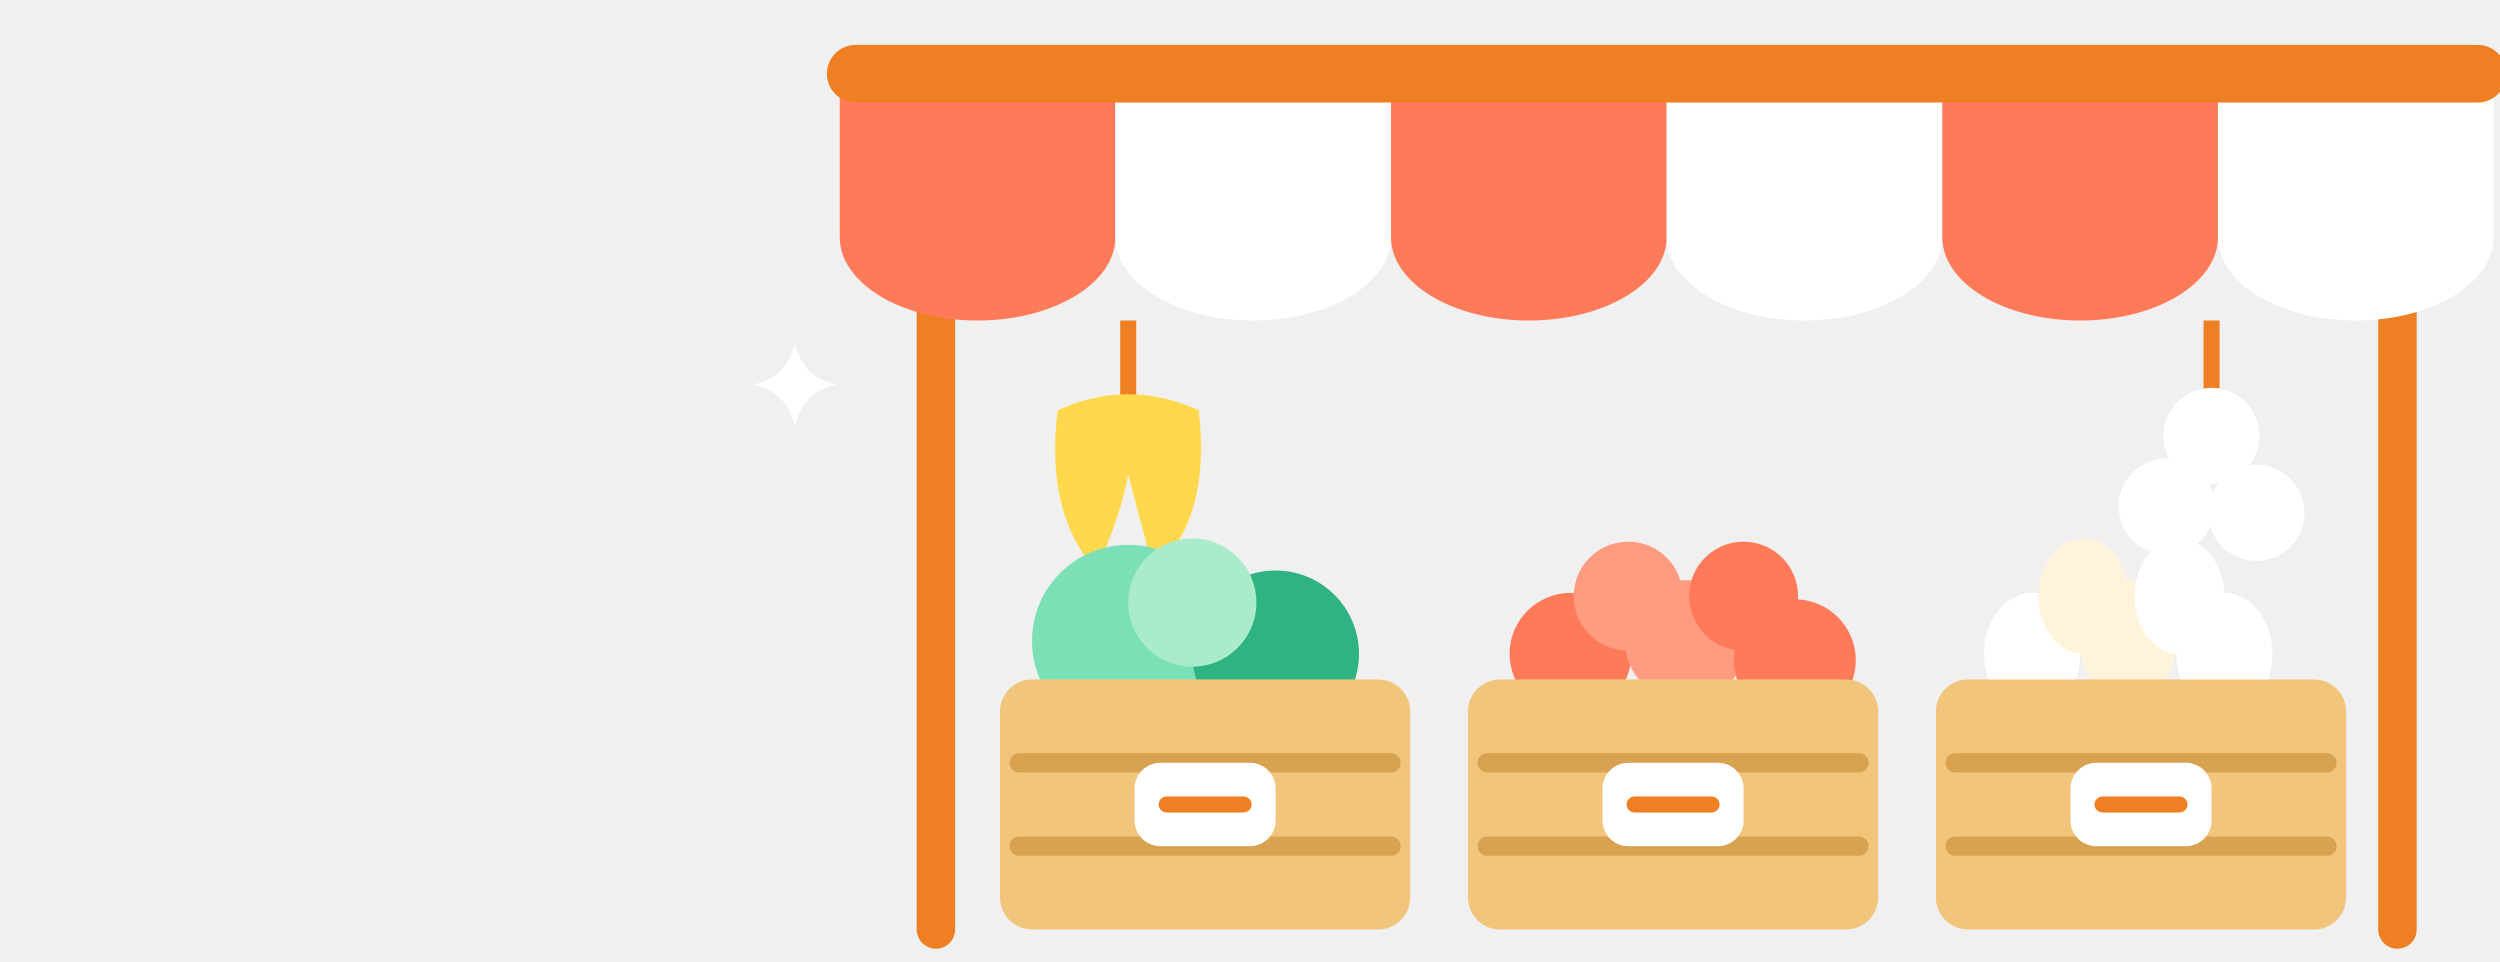
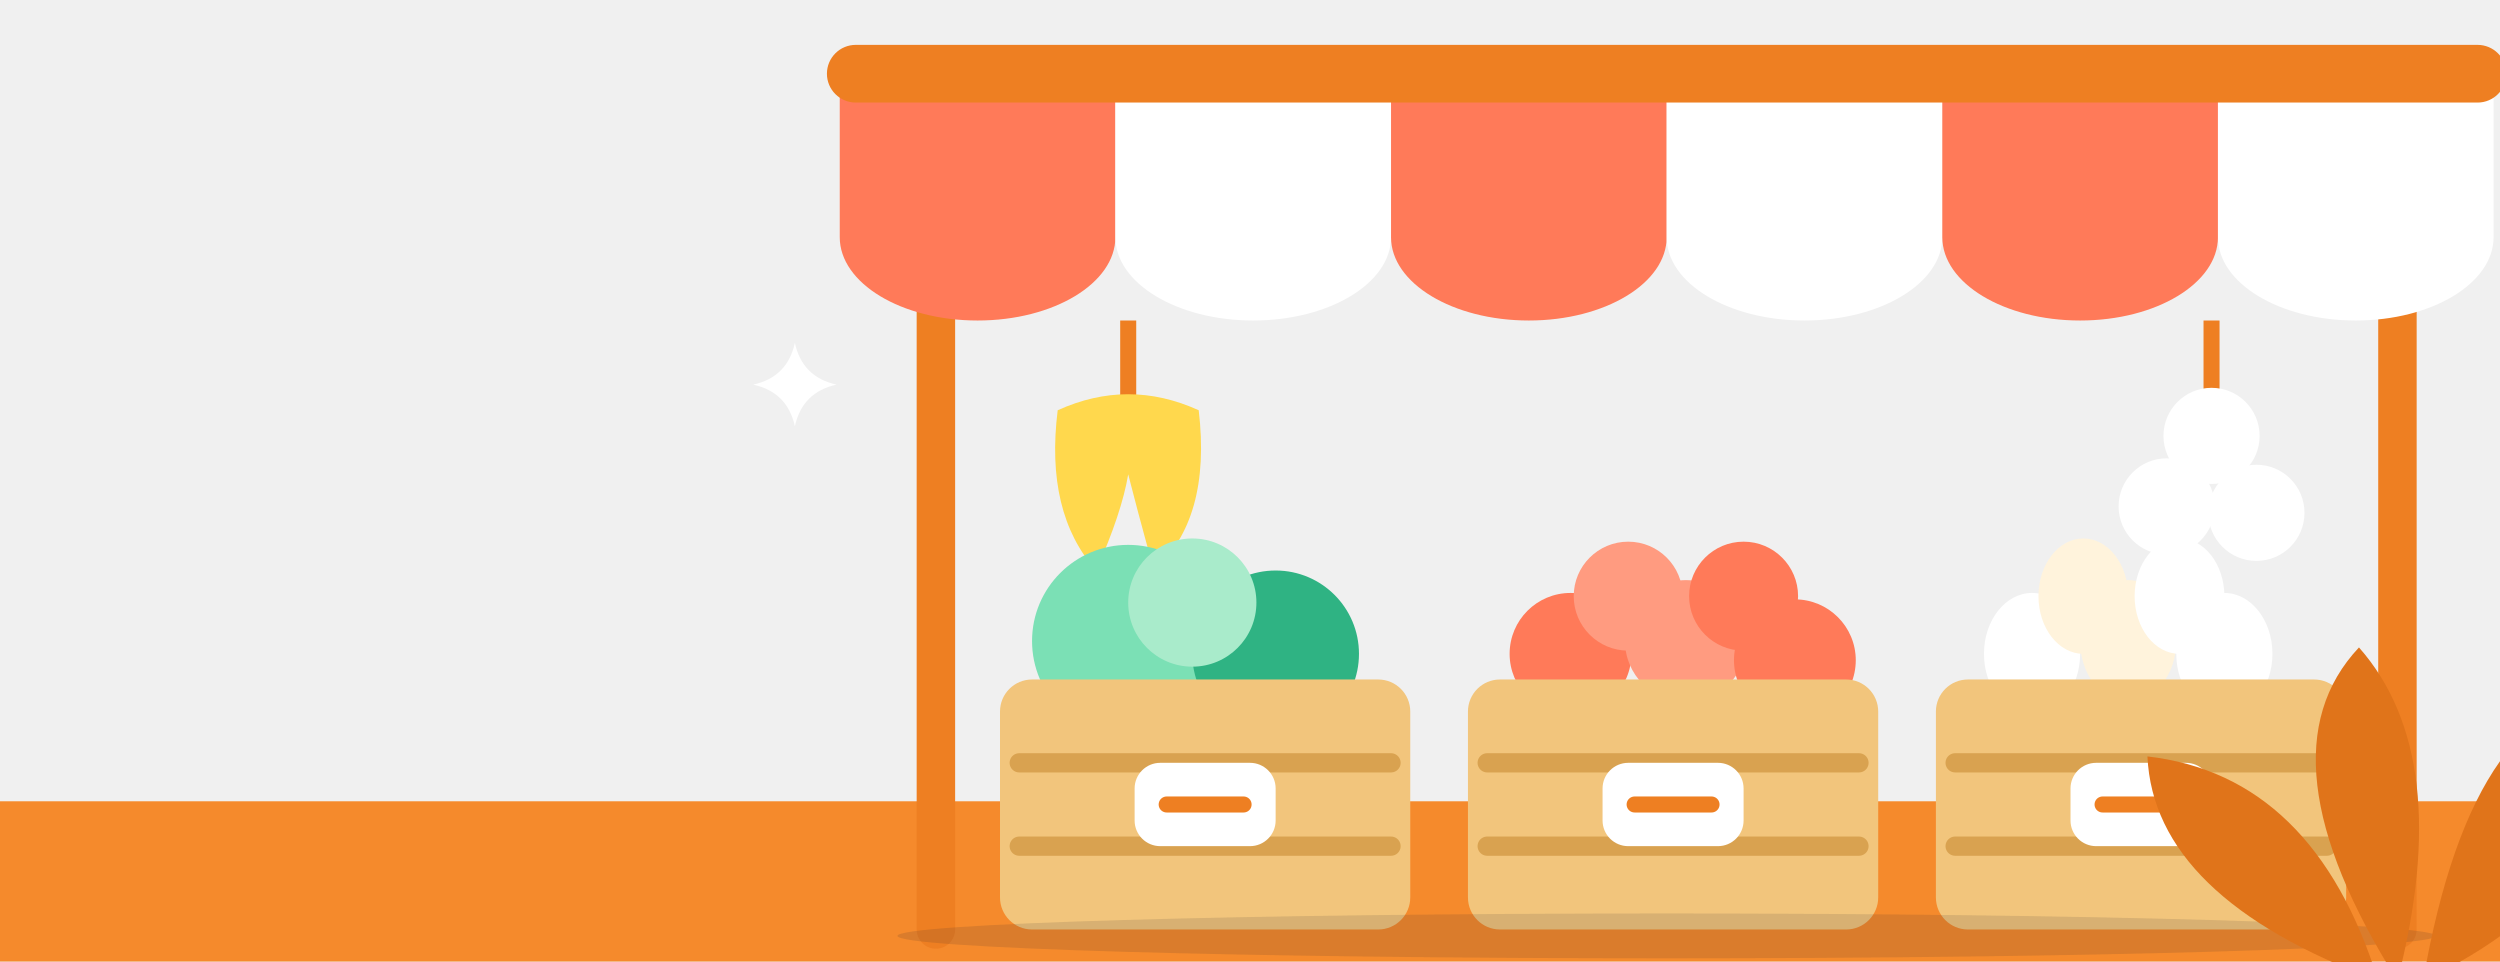
<svg xmlns="http://www.w3.org/2000/svg" viewBox="0 0 780 300" width="780" height="300">
+   <rect x="0" y="250" width="780" height="50" fill="#F58A2C" />
  <path d="M292 60 v230 M748 60 v230" stroke="#EE7F22" stroke-width="12" stroke-linecap="round" />
  <path d="M262 22 h86 v52 a43 26 0 0 1 -86 0 z" fill="#FF7A59" />
  <path d="M348 22 h86 v52 a43 26 0 0 1 -86 0 z" fill="#FFFFFF" />
  <path d="M434 22 h86 v52 a43 26 0 0 1 -86 0 z" fill="#FF7A59" />
  <path d="M520 22 h86 v52 a43 26 0 0 1 -86 0 z" fill="#FFFFFF" />
  <path d="M606 22 h86 v52 a43 26 0 0 1 -86 0 z" fill="#FF7A59" />
  <path d="M692 22 h86 v52 a43 26 0 0 1 -86 0 z" fill="#FFFFFF" />
  <rect x="258" y="14" width="524" height="18" rx="9" fill="#EE7F22" />
  <path d="M352 100 v26" stroke="#EE7F22" stroke-width="5" />
  <path d="M330 128 q22 -10 44 0 q4 34 -14 50 q-6 -22 -8 -30 q-2 12 -10 30 q-16 -18 -12 -50 z" fill="#FFD84D" />
  <path d="M690 100 v22" stroke="#EE7F22" stroke-width="5" />
  <circle cx="690" cy="136" r="15" fill="#FFFFFF" />
  <circle cx="676" cy="158" r="15" fill="#FFFFFF" />
  <circle cx="704" cy="160" r="15" fill="#FFFFFF" />
  <circle cx="352" cy="200" r="30" fill="#7BE0B5" />
  <circle cx="398" cy="204" r="26" fill="#2FB383" />
  <circle cx="372" cy="188" r="20" fill="#A9EBCB" />
  <rect x="312" y="212" width="128" height="78" rx="10" fill="#F2C57C" />
  <path d="M318 238 h116 M318 264 h116" stroke="#D9A250" stroke-width="6" stroke-linecap="round" />
  <circle cx="490" cy="204" r="19" fill="#FF7A59" />
  <circle cx="526" cy="200" r="19" fill="#FF9B80" />
  <circle cx="560" cy="206" r="19" fill="#FF7A59" />
  <circle cx="508" cy="186" r="17" fill="#FF9B80" />
  <circle cx="544" cy="186" r="17" fill="#FF7A59" />
  <rect x="458" y="212" width="128" height="78" rx="10" fill="#F2C57C" />
  <path d="M464 238 h116 M464 264 h116" stroke="#D9A250" stroke-width="6" stroke-linecap="round" />
  <ellipse cx="634" cy="204" rx="15" ry="19" fill="#FFFFFF" />
  <ellipse cx="664" cy="200" rx="15" ry="19" fill="#FFF3DC" />
  <ellipse cx="694" cy="204" rx="15" ry="19" fill="#FFFFFF" />
  <ellipse cx="650" cy="186" rx="14" ry="18" fill="#FFF3DC" />
  <ellipse cx="680" cy="186" rx="14" ry="18" fill="#FFFFFF" />
  <rect x="604" y="212" width="128" height="78" rx="10" fill="#F2C57C" />
  <path d="M610 238 h116 M610 264 h116" stroke="#D9A250" stroke-width="6" stroke-linecap="round" />
  <rect x="354" y="238" width="44" height="26" rx="8" fill="#FFFFFF" />
  <path d="M364 251 h24" stroke="#EE7F22" stroke-width="5" stroke-linecap="round" />
  <rect x="500" y="238" width="44" height="26" rx="8" fill="#FFFFFF" />
  <path d="M510 251 h24" stroke="#EE7F22" stroke-width="5" stroke-linecap="round" />
  <rect x="646" y="238" width="44" height="26" rx="8" fill="#FFFFFF" />
  <path d="M656 251 h24" stroke="#EE7F22" stroke-width="5" stroke-linecap="round" />
  <path d="M248 107 q2.34 10.66 13 13 q-10.66 2.34 -13 13 q-2.34 -10.66 -13 -13 q10.66 -2.34 13 -13 z" fill="#FFFFFF" />
+   <ellipse cx="520" cy="292" rx="240" ry="7" fill="#24212B" opacity="0.13" />
+   <path d="M748 306 q-44 -70 -12 -104 q30 34 12 104 z M756 306 q16 -92 64 -90 q0 60 -64 90 z M742 306 q-70 -26 -72 -70 q52 6 72 70 z" fill="#E0741A" />
</svg>
